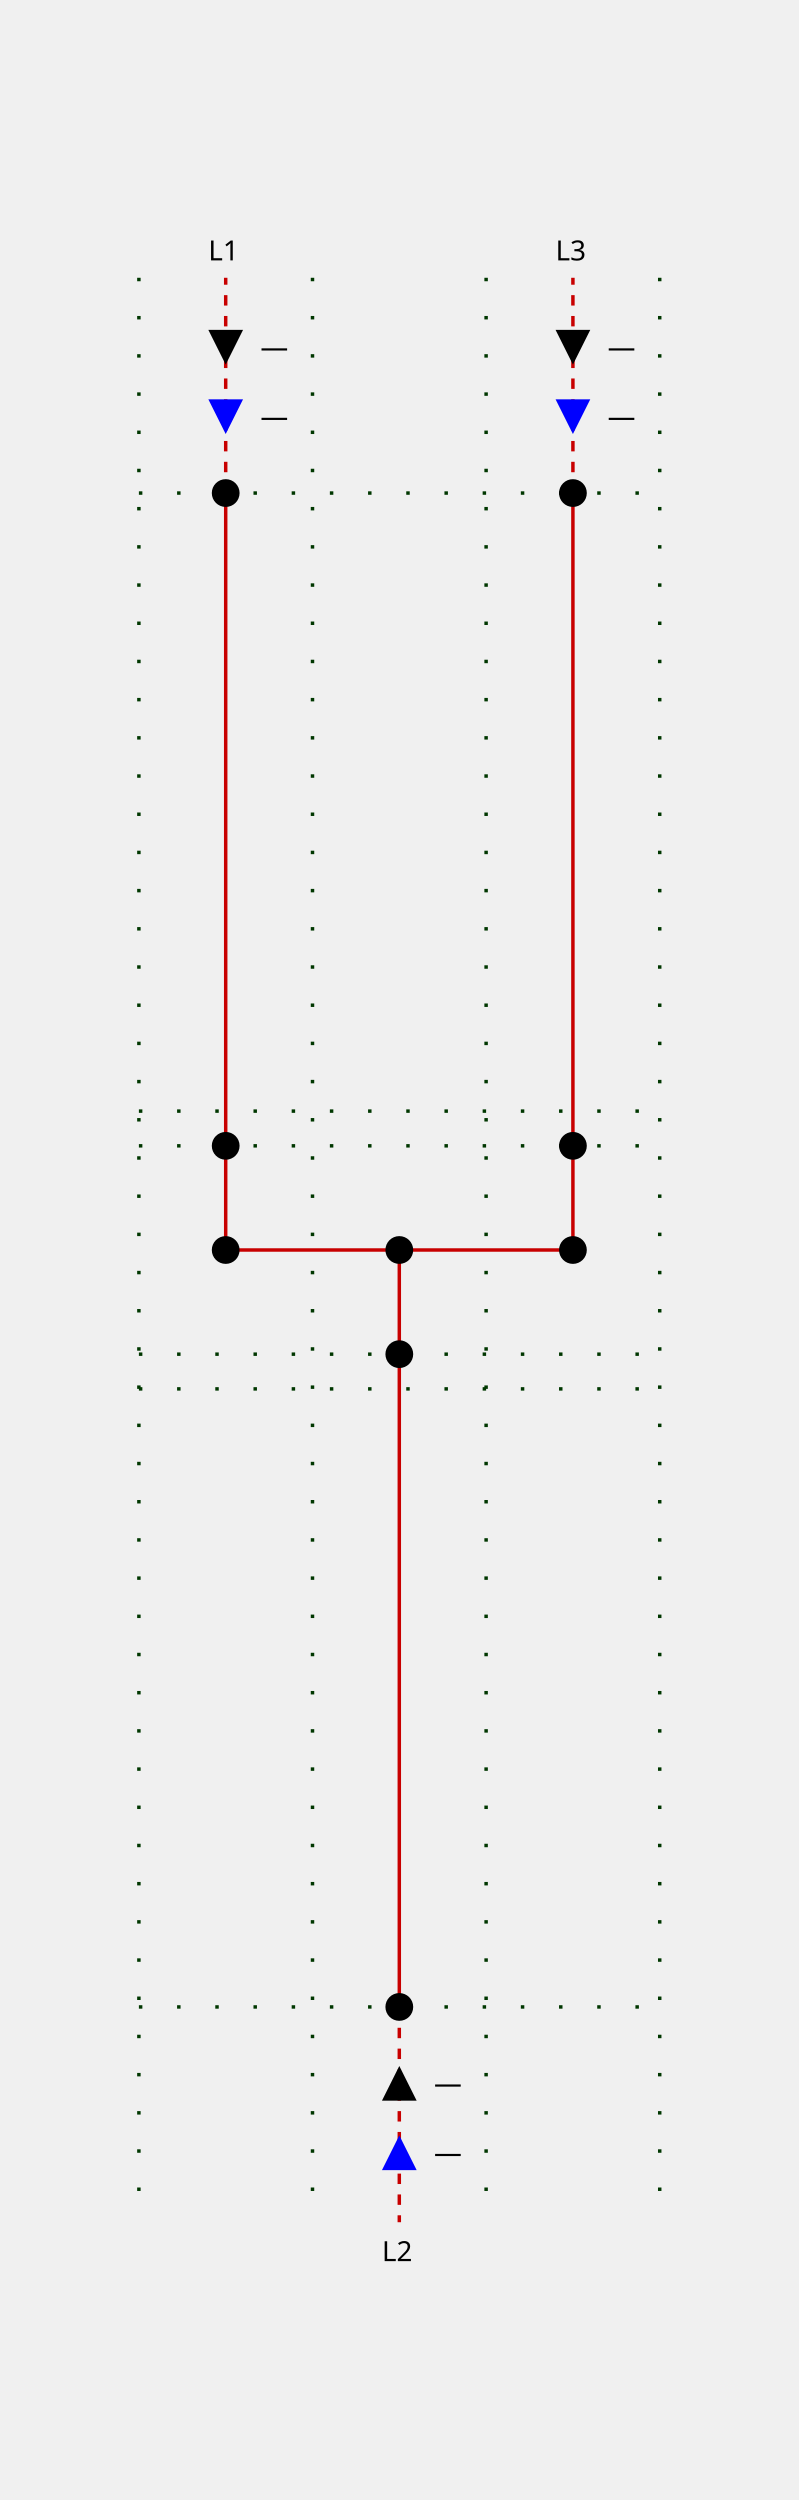
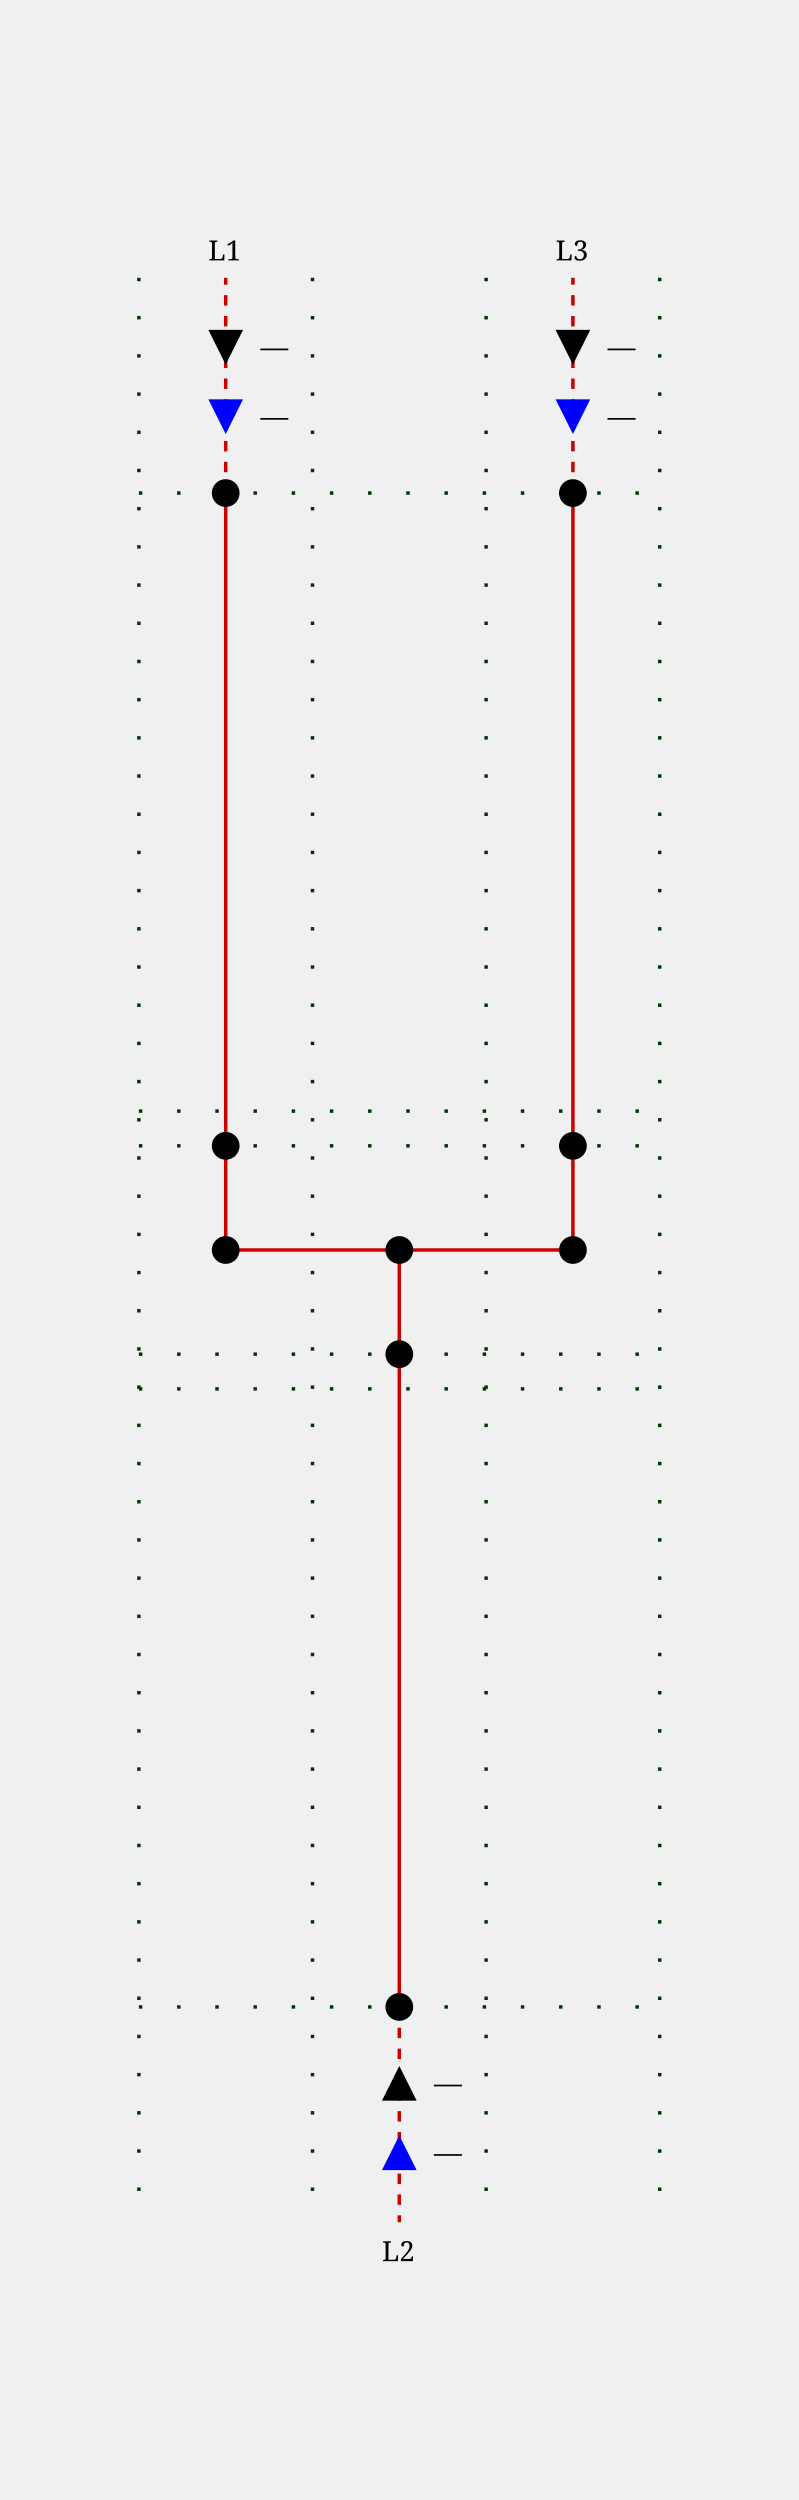
<svg xmlns="http://www.w3.org/2000/svg" height="720.0" viewBox="0 0 230.0 720.0" width="230.0">
  <style>
/* ----------------------------------------------------------------------- */
/* File: tautologies.css ------------------------------------------------- */
.sld-out .sld-arrow-in {visibility: hidden}
.sld-in .sld-arrow-out {visibility: hidden}
.sld-closed .sld-sw-open {visibility: hidden}
.sld-open .sld-sw-closed {visibility: hidden}
.sld-hidden-node {visibility: hidden}
.sld-top-feeder .sld-label {dominant-baseline: auto}
.sld-bottom-feeder .sld-label {dominant-baseline: hanging}
.sld-active-power .sld-label {dominant-baseline: middle}
.sld-reactive-power .sld-label {dominant-baseline: middle}
/* ----------------------------------------------------------------------- */
/* File: topologicalBaseVoltages.css ------------------------------------- */
.sld-disconnected {--sld-vl-color: #808080}
.sld-vl300to500-0 {--sld-vl-color: #FF0000}
.sld-vl300to500-1 {--sld-vl-color: #7F6C00}
.sld-vl300to500-2 {--sld-vl-color: #F6B2FF}
.sld-vl300to500-3 {--sld-vl-color: #996700}
.sld-vl300to500-4 {--sld-vl-color: #FF85EB}
.sld-vl300to500-5 {--sld-vl-color: #B25B00}
.sld-vl300to500-6 {--sld-vl-color: #FF59B5}
.sld-vl300to500-7 {--sld-vl-color: #CC4400}
.sld-vl300to500-8 {--sld-vl-color: #FF2C67}
.sld-vl300to500-9 {--sld-vl-color: #E52600}
.sld-vl180to300-0 {--sld-vl-color: #218B21}
.sld-vl180to300-1 {--sld-vl-color: #0D4940}
.sld-vl180to300-2 {--sld-vl-color: #DFDAB9}
.sld-vl180to300-3 {--sld-vl-color: #105640}
.sld-vl180to300-4 {--sld-vl-color: #C2CB92}
.sld-vl180to300-5 {--sld-vl-color: #14643C}
.sld-vl180to300-6 {--sld-vl-color: #95B66B}
.sld-vl180to300-7 {--sld-vl-color: #187036}
.sld-vl180to300-8 {--sld-vl-color: #5FA046}
.sld-vl180to300-9 {--sld-vl-color: #1C7E2D}
.sld-vl120to180-0 {--sld-vl-color: #00AFAE}
.sld-vl120to180-1 {--sld-vl-color: #000D58}
.sld-vl120to180-2 {--sld-vl-color: #B8E7B2}
.sld-vl120to180-3 {--sld-vl-color: #002169}
.sld-vl120to180-4 {--sld-vl-color: #85D993}
.sld-vl120to180-5 {--sld-vl-color: #003C7B}
.sld-vl120to180-6 {--sld-vl-color: #59CB8B}
.sld-vl120to180-7 {--sld-vl-color: #005C8C}
.sld-vl120to180-8 {--sld-vl-color: #2CBD94}
.sld-vl120to180-9 {--sld-vl-color: #00839E}
.sld-vl70to120-0 {--sld-vl-color: #CC5500}
.sld-vl70to120-1 {--sld-vl-color: #4A6600}
.sld-vl70to120-2 {--sld-vl-color: #EFB2DD}
.sld-vl70to120-3 {--sld-vl-color: #6E7A00}
.sld-vl70to120-4 {--sld-vl-color: #E685AE}
.sld-vl70to120-5 {--sld-vl-color: #8E8400}
.sld-vl70to120-6 {--sld-vl-color: #DD596B}
.sld-vl70to120-7 {--sld-vl-color: #A37B00}
.sld-vl70to120-8 {--sld-vl-color: #D4432C}
.sld-vl70to120-9 {--sld-vl-color: #B76B00}
.sld-vl50to70-0 {--sld-vl-color: #A020EF}
.sld-vl50to70-1 {--sld-vl-color: #7F0848}
.sld-vl50to70-2 {--sld-vl-color: #B7DBFE}
.sld-vl50to70-3 {--sld-vl-color: #960C6D}
.sld-vl50to70-4 {--sld-vl-color: #8DA6FE}
.sld-vl50to70-5 {--sld-vl-color: #AD109A}
.sld-vl50to70-6 {--sld-vl-color: #6F66FB}
.sld-vl50to70-7 {--sld-vl-color: #BC14C4}
.sld-vl50to70-8 {--sld-vl-color: #7F42F6}
.sld-vl50to70-9 {--sld-vl-color: #B11AD9}
.sld-vl30to50-0 {--sld-vl-color: #FF8290}
.sld-vl30to50-1 {--sld-vl-color: #7F6F41}
.sld-vl30to50-2 {--sld-vl-color: #F6D9FF}
.sld-vl30to50-3 {--sld-vl-color: #99784E}
.sld-vl30to50-4 {--sld-vl-color: #FFC3FB}
.sld-vl30to50-5 {--sld-vl-color: #B27D5B}
.sld-vl30to50-6 {--sld-vl-color: #FFADE3}
.sld-vl30to50-7 {--sld-vl-color: #CC7E68}
.sld-vl30to50-8 {--sld-vl-color: #FF97BF}
.sld-vl30to50-9 {--sld-vl-color: #E57B75}
.sld-vl0to30-0 {--sld-vl-color: #AAAE27}
.sld-vl0to30-1 {--sld-vl-color: #195B0F}
.sld-vl0to30-2 {--sld-vl-color: #EABABE}
.sld-vl0to30-3 {--sld-vl-color: #2D6C13}
.sld-vl0to30-4 {--sld-vl-color: #DDA193}
.sld-vl0to30-5 {--sld-vl-color: #477D17}
.sld-vl0to30-6 {--sld-vl-color: #CE9A6E}
.sld-vl0to30-7 {--sld-vl-color: #648D1C}
.sld-vl0to30-8 {--sld-vl-color: #BEA04A}
.sld-vl0to30-9 {--sld-vl-color: #869D22}
/* ----------------------------------------------------------------------- */
/* File : highlightLineStates.css ---------------------------------------- */
.sld-feeder-disconnected {stroke: black}
.sld-feeder-connected-disconnected {stroke-dasharray: 3,3}
.sld-feeder-disconnected-connected {stroke: black; stroke-dasharray: 3,3}
/* ----------------------------------------------------------------------- */
/* File : components.css ------------------------------------------------- */
/* Stroke black */
.sld-disconnector {stroke-width: 3; stroke: black; fill: none}
/* Stroke blue */
.sld-breaker {stroke-width: 2; stroke: blue; fill:white}
.sld-load-break-switch {stroke: blue; fill: white}
/* Stroke --sld-vl-color with fallback black */
.sld-bus-connection {fill: var(--sld-vl-color, black)}
.sld-cell-shape-flat .sld-bus-connection {visibility: hidden}
.sld-busbar-section {stroke: var(--sld-vl-color, black); stroke-width: 3; fill: none}
/* Stroke --sld-vl-color with fallback red */
.sld-wire {stroke: var(--sld-vl-color, #c80000); fill: none}
/* Stroke --sld-vl-color with fallback blue */
.sld-load {stroke: var(--sld-vl-color, blue); fill: none}
.sld-generator {stroke: var(--sld-vl-color, blue); fill: none}
.sld-two-wt {stroke: var(--sld-vl-color, blue); fill: none}
.sld-three-wt {stroke: var(--sld-vl-color, blue); fill: none}
.sld-winding {stroke: var(--sld-vl-color, blue); fill: none}
.sld-capacitor {stroke: var(--sld-vl-color, blue); fill: none}
.sld-inductor {stroke: var(--sld-vl-color, blue); fill: none}
.sld-pst {stroke: var(--sld-vl-color, blue); fill: none}
.sld-pst-arrow {stroke: black; fill: none}
.sld-svc {stroke: var(--sld-vl-color, blue); fill: none}
.sld-vsc {stroke: var(--sld-vl-color, blue); font-size: 7.43px; fill: none}
/* Stroke none &amp; fill: --sld-vl-color */
.sld-node-infos {stroke: none; fill: var(--sld-vl-color, black)}
/* Stroke none &amp; fill: black */
.sld-node {stroke: none; fill: black}
.sld-flash {stroke: none; fill: black}
.sld-lock {stroke: none; fill: black}
/* Fonts */
- .sld-label {stroke: none; fill: black; font: 8px "Verdana"}
- .sld-angle, .sld-voltage {font: 10px "Verdana"}
- .sld-graph-label {font: 12px "Verdana"}
+ .sld-label {stroke: none; fill: black; font: 8px serif}
+ .sld-angle, .sld-voltage {font: 10px serif}
+ .sld-graph-label {font: 12px serif}
/* Specific */
.sld-grid {stroke: #003700; stroke-dasharray: 1,10}
.sld-feeder-info.sld-active-power {fill:black}
.sld-feeder-info.sld-reactive-power {fill:blue}
.sld-frame {fill: var(--sld-background-color, transparent)}
/* Stroke maroon for fictitious switch */
.sld-breaker.sld-fictitious {stroke: maroon}
.sld-disconnector.sld-fictitious {stroke: maroon}
.sld-load-break-switch.sld-fictitious {stroke: maroon}
.sld-busbar-section.sld-fictitious {stroke: var(--sld-vl-color, #c80000); stroke-width: 1}

</style>
  <rect class="sld-frame" height="100%" width="100%" />
  <g>
    <g class="sld-grid" id="GRID_vl">
      <line x1="40.0" x2="40.0" y1="80.0" y2="640.0" />
      <line x1="90.0" x2="90.0" y1="80.0" y2="640.0" />
      <line x1="140.0" x2="140.0" y1="80.0" y2="640.0" />
      <line x1="190.0" x2="190.0" y1="80.0" y2="640.0" />
      <line x1="40.0" x2="190.0" y1="330.0" y2="330.0" />
      <line x1="40.0" x2="190.0" y1="320.0" y2="320.0" />
      <line x1="40.0" x2="190.0" y1="142.0" y2="142.0" />
      <line x1="40.0" x2="190.0" y1="390.0" y2="390.0" />
      <line x1="40.0" x2="190.0" y1="400.0" y2="400.0" />
      <line x1="40.0" x2="190.0" y1="578.0" y2="578.0" />
    </g>
    <g class="sld-busbar-section sld-fictitious sld-vl50to70-0" id="idINTERNAL_95_vl_95_0FictitiousBus" transform="translate(65.0,360.0)">
      <line x1="0" x2="100.0" y1="0" y2="0" />
    </g>
    <g class="sld-extern-cell" id="idEXTERN_32_0">
      <g class="sld-wire sld-vl50to70-0" id="_95_vl_95_INTERNAL_95_vl_95_L1_95_ONE_95_BUSCO_95_L1_95_ONE">
        <polyline points="65.0,330.0,65.0,360.0" />
      </g>
      <g class="sld-wire sld-vl50to70-0" id="_95_vl_95_INTERNAL_95_vl_95_L1_95_ONE_95_INTERNAL_95_vl_95_L1_95_ONE">
        <polyline points="65.0,330.0,65.0,142.0" />
      </g>
      <g class="sld-wire sld-vl50to70-0 sld-feeder-connected-disconnected" id="_95_vl_95_INTERNAL_95_vl_95_L1_95_ONE_95_L1_95_ONE">
        <polyline points="65.0,142.0,65.0,80.0" />
      </g>
      <g class="sld-active-power sld-feeder-info sld-in" id="idL1_95_ONE_ARROW_ACTIVE" transform="translate(60.0,95.0)">
        <polygon class="sld-arrow-in" points="0,0 10,0 5,10" />
        <polygon class="sld-arrow-out" points="5,0 10,10 0,10" />
        <text class="sld-label" x="15.0" y="5.0">—</text>
      </g>
      <g class="sld-reactive-power sld-feeder-info sld-in" id="idL1_95_ONE_ARROW_REACTIVE" transform="translate(60.0,115.0)">
        <polygon class="sld-arrow-in" points="0,0 10,0 5,10" />
        <polygon class="sld-arrow-out" points="5,0 10,10 0,10" />
        <text class="sld-label" x="15.0" y="5.0">—</text>
      </g>
      <g class="sld-bus-connection sld-fictitious sld-vl50to70-0" id="idBUSCO_95_L1_95_ONE" transform="translate(61.0,356.0)">
        <circle cx="4" cy="4" r="4" />
      </g>
      <g class="sld-node sld-fictitious sld-vl50to70-0" id="idINTERNAL_95_vl_95_L1_95_ONE" transform="translate(61.0,326.0)">
        <circle cx="4" cy="4" r="4" />
      </g>
      <g class="sld-node sld-fictitious sld-vl50to70-0" id="idINTERNAL_95_vl_95_L1_95_ONE" transform="translate(61.0,138.0)">
        <circle cx="4" cy="4" r="4" />
      </g>
      <g class="sld-top-feeder" id="idL1_95_ONE" transform="translate(65.0,80.0)">
        <text class="sld-label" id="L1_ONE_N_LABEL" x="-5.0" y="-5.0">L1</text>
      </g>
    </g>
    <g class="sld-extern-cell" id="idEXTERN_32_1">
      <g class="sld-wire sld-vl50to70-0" id="_95_vl_95_INTERNAL_95_vl_95_L2_95_ONE_95_BUSCO_95_L2_95_ONE">
        <polyline points="115.0,390.0,115.0,360.0" />
      </g>
      <g class="sld-wire sld-vl50to70-0" id="_95_vl_95_INTERNAL_95_vl_95_L2_95_ONE_95_INTERNAL_95_vl_95_L2_95_ONE">
        <polyline points="115.0,390.0,115.0,578.0" />
      </g>
      <g class="sld-wire sld-vl50to70-0 sld-feeder-connected-disconnected" id="_95_vl_95_INTERNAL_95_vl_95_L2_95_ONE_95_L2_95_ONE">
        <polyline points="115.0,578.0,115.0,640.0" />
      </g>
      <g class="sld-reactive-power sld-feeder-info sld-in" id="idL2_95_ONE_ARROW_REACTIVE" transform="translate(110.0,615.0)">
        <polygon class="sld-arrow-in" points="0,0 10,0 5,10" transform="rotate(180.0,5.0,5.0)" />
        <polygon class="sld-arrow-out" points="5,0 10,10 0,10" transform="rotate(180.0,5.0,5.0)" />
        <text class="sld-label" x="15.0" y="5.0">—</text>
      </g>
      <g class="sld-active-power sld-feeder-info sld-in" id="idL2_95_ONE_ARROW_ACTIVE" transform="translate(110.0,595.0)">
        <polygon class="sld-arrow-in" points="0,0 10,0 5,10" transform="rotate(180.0,5.0,5.0)" />
        <polygon class="sld-arrow-out" points="5,0 10,10 0,10" transform="rotate(180.0,5.0,5.0)" />
        <text class="sld-label" x="15.0" y="5.0">—</text>
      </g>
      <g class="sld-bus-connection sld-fictitious sld-vl50to70-0" id="idBUSCO_95_L2_95_ONE" transform="translate(111.0,356.0)">
        <circle cx="4" cy="4" r="4" />
      </g>
      <g class="sld-node sld-fictitious sld-vl50to70-0" id="idINTERNAL_95_vl_95_L2_95_ONE" transform="translate(111.0,386.0)">
        <circle cx="4" cy="4" r="4" />
      </g>
      <g class="sld-node sld-fictitious sld-vl50to70-0" id="idINTERNAL_95_vl_95_L2_95_ONE" transform="translate(111.0,574.0)">
        <circle cx="4" cy="4" r="4" />
      </g>
      <g class="sld-bottom-feeder" id="idL2_95_ONE" transform="translate(115.0,640.0)">
        <text class="sld-label" id="L2_ONE_S_LABEL" x="-5.0" y="5.0">L2</text>
      </g>
    </g>
    <g class="sld-extern-cell" id="idEXTERN_32_2">
      <g class="sld-wire sld-vl50to70-0" id="_95_vl_95_INTERNAL_95_vl_95_L3_95_ONE_95_BUSCO_95_L3_95_ONE">
        <polyline points="165.0,330.0,165.0,360.0" />
      </g>
      <g class="sld-wire sld-vl50to70-0" id="_95_vl_95_INTERNAL_95_vl_95_L3_95_ONE_95_INTERNAL_95_vl_95_L3_95_ONE">
        <polyline points="165.0,330.0,165.0,142.0" />
      </g>
      <g class="sld-wire sld-vl50to70-0 sld-feeder-connected-disconnected" id="_95_vl_95_INTERNAL_95_vl_95_L3_95_ONE_95_L3_95_ONE">
        <polyline points="165.0,142.0,165.0,80.0" />
      </g>
      <g class="sld-active-power sld-feeder-info sld-in" id="idL3_95_ONE_ARROW_ACTIVE" transform="translate(160.0,95.0)">
        <polygon class="sld-arrow-in" points="0,0 10,0 5,10" />
        <polygon class="sld-arrow-out" points="5,0 10,10 0,10" />
        <text class="sld-label" x="15.0" y="5.0">—</text>
      </g>
      <g class="sld-reactive-power sld-feeder-info sld-in" id="idL3_95_ONE_ARROW_REACTIVE" transform="translate(160.0,115.0)">
        <polygon class="sld-arrow-in" points="0,0 10,0 5,10" />
        <polygon class="sld-arrow-out" points="5,0 10,10 0,10" />
        <text class="sld-label" x="15.0" y="5.0">—</text>
      </g>
      <g class="sld-bus-connection sld-fictitious sld-vl50to70-0" id="idBUSCO_95_L3_95_ONE" transform="translate(161.0,356.0)">
        <circle cx="4" cy="4" r="4" />
      </g>
      <g class="sld-node sld-fictitious sld-vl50to70-0" id="idINTERNAL_95_vl_95_L3_95_ONE" transform="translate(161.0,326.0)">
        <circle cx="4" cy="4" r="4" />
      </g>
      <g class="sld-node sld-fictitious sld-vl50to70-0" id="idINTERNAL_95_vl_95_L3_95_ONE" transform="translate(161.0,138.0)">
        <circle cx="4" cy="4" r="4" />
      </g>
      <g class="sld-top-feeder" id="idL3_95_ONE" transform="translate(165.0,80.0)">
        <text class="sld-label" id="L3_ONE_N_LABEL" x="-5.0" y="-5.0">L3</text>
      </g>
    </g>
  </g>
</svg>
